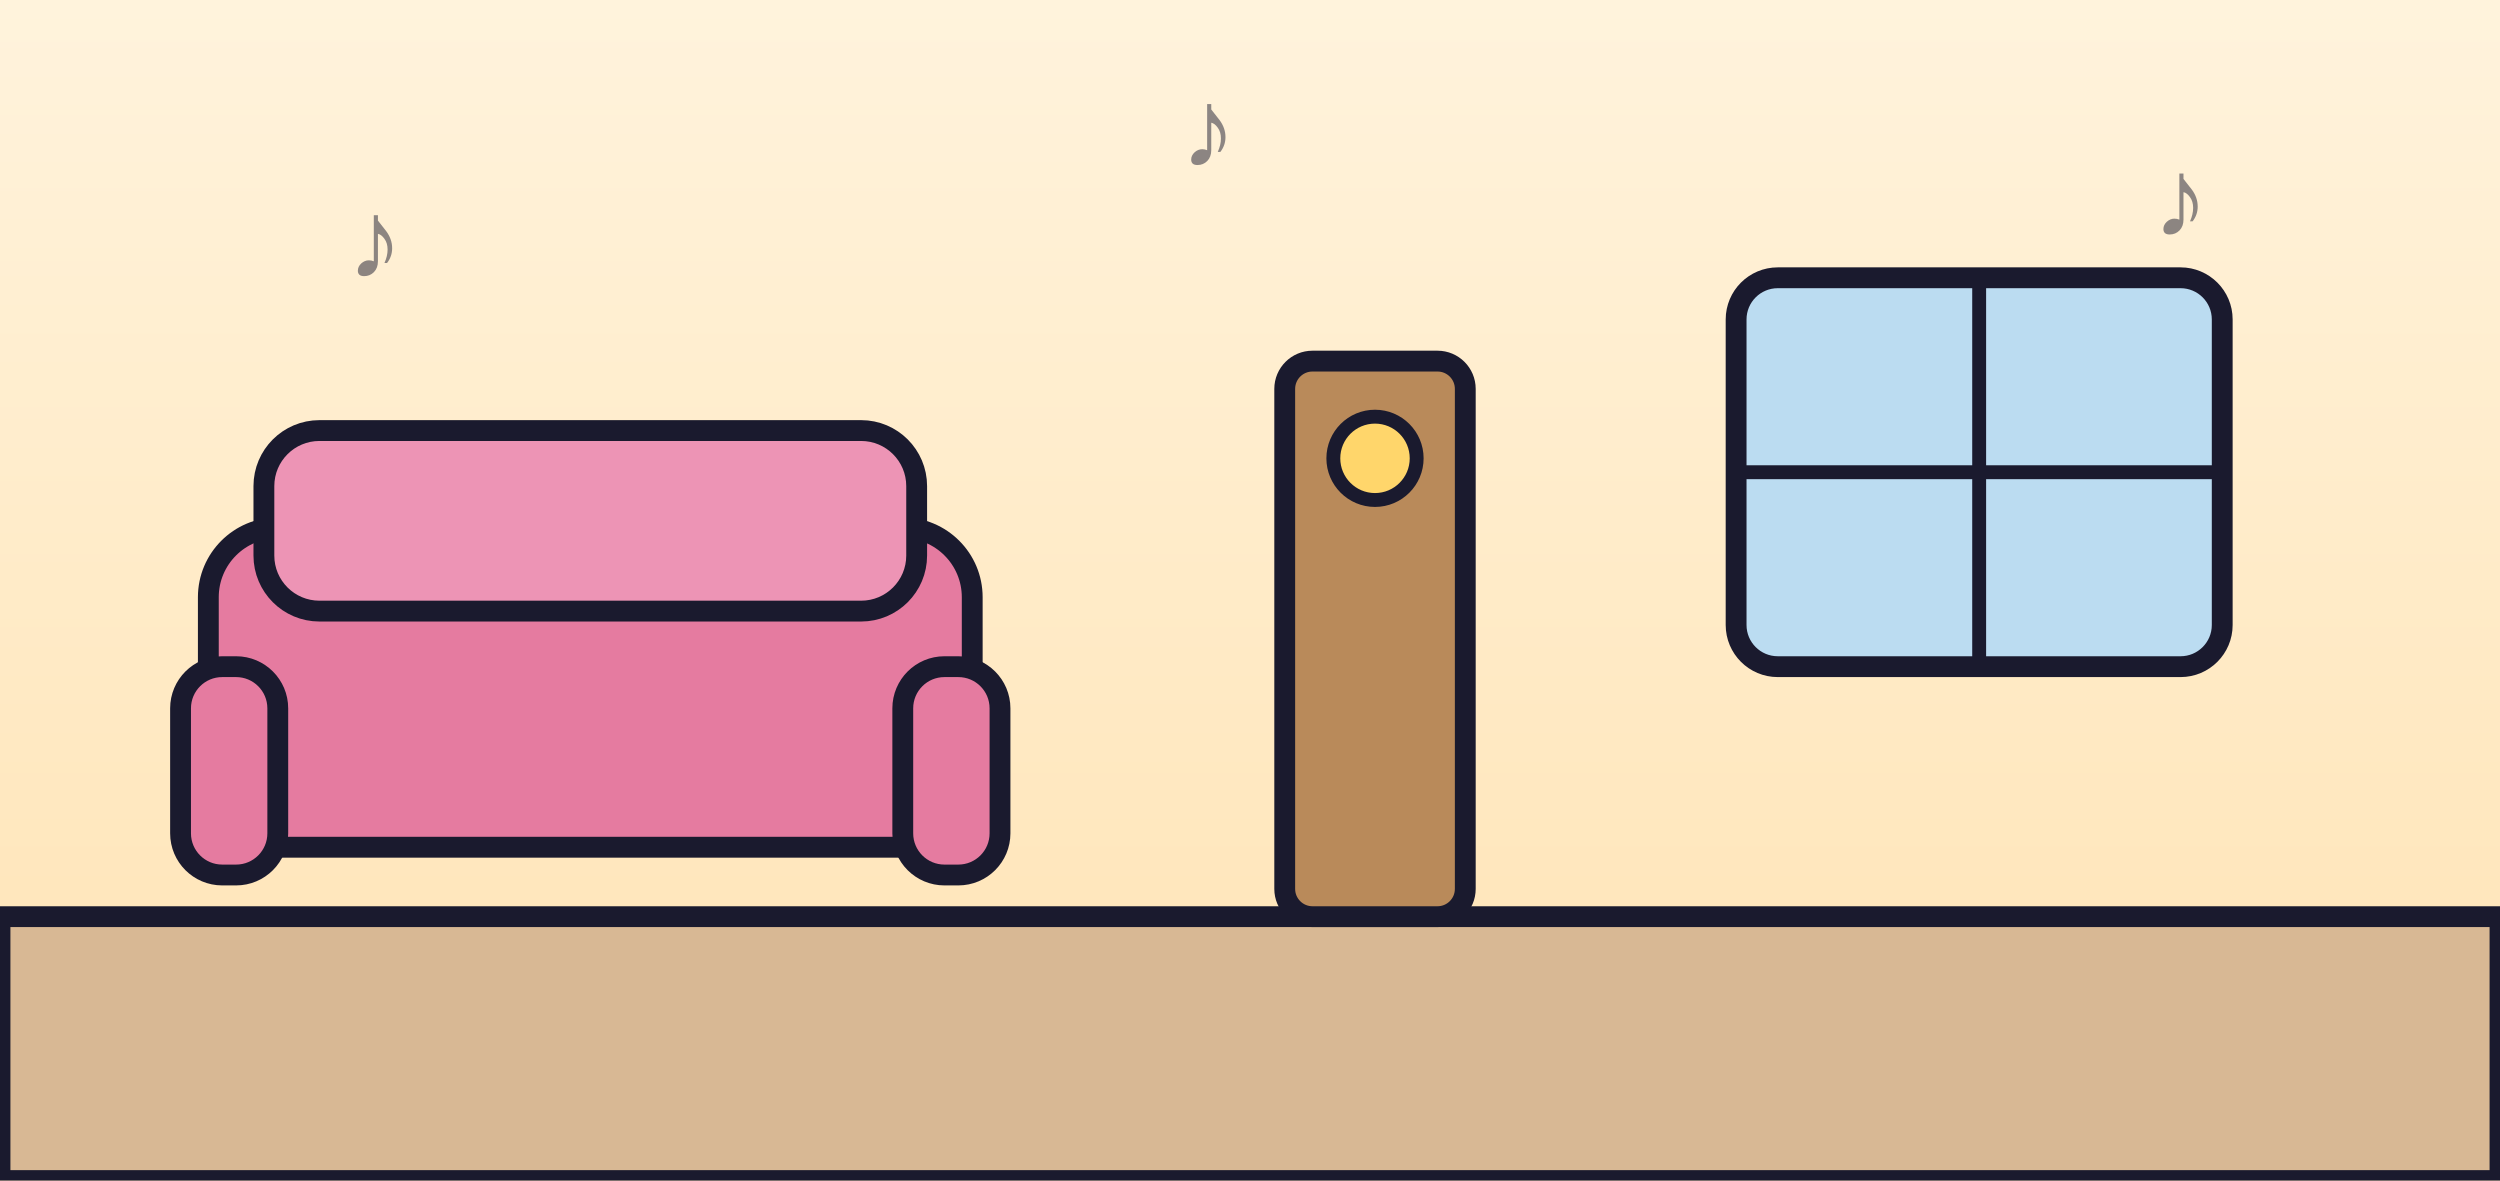
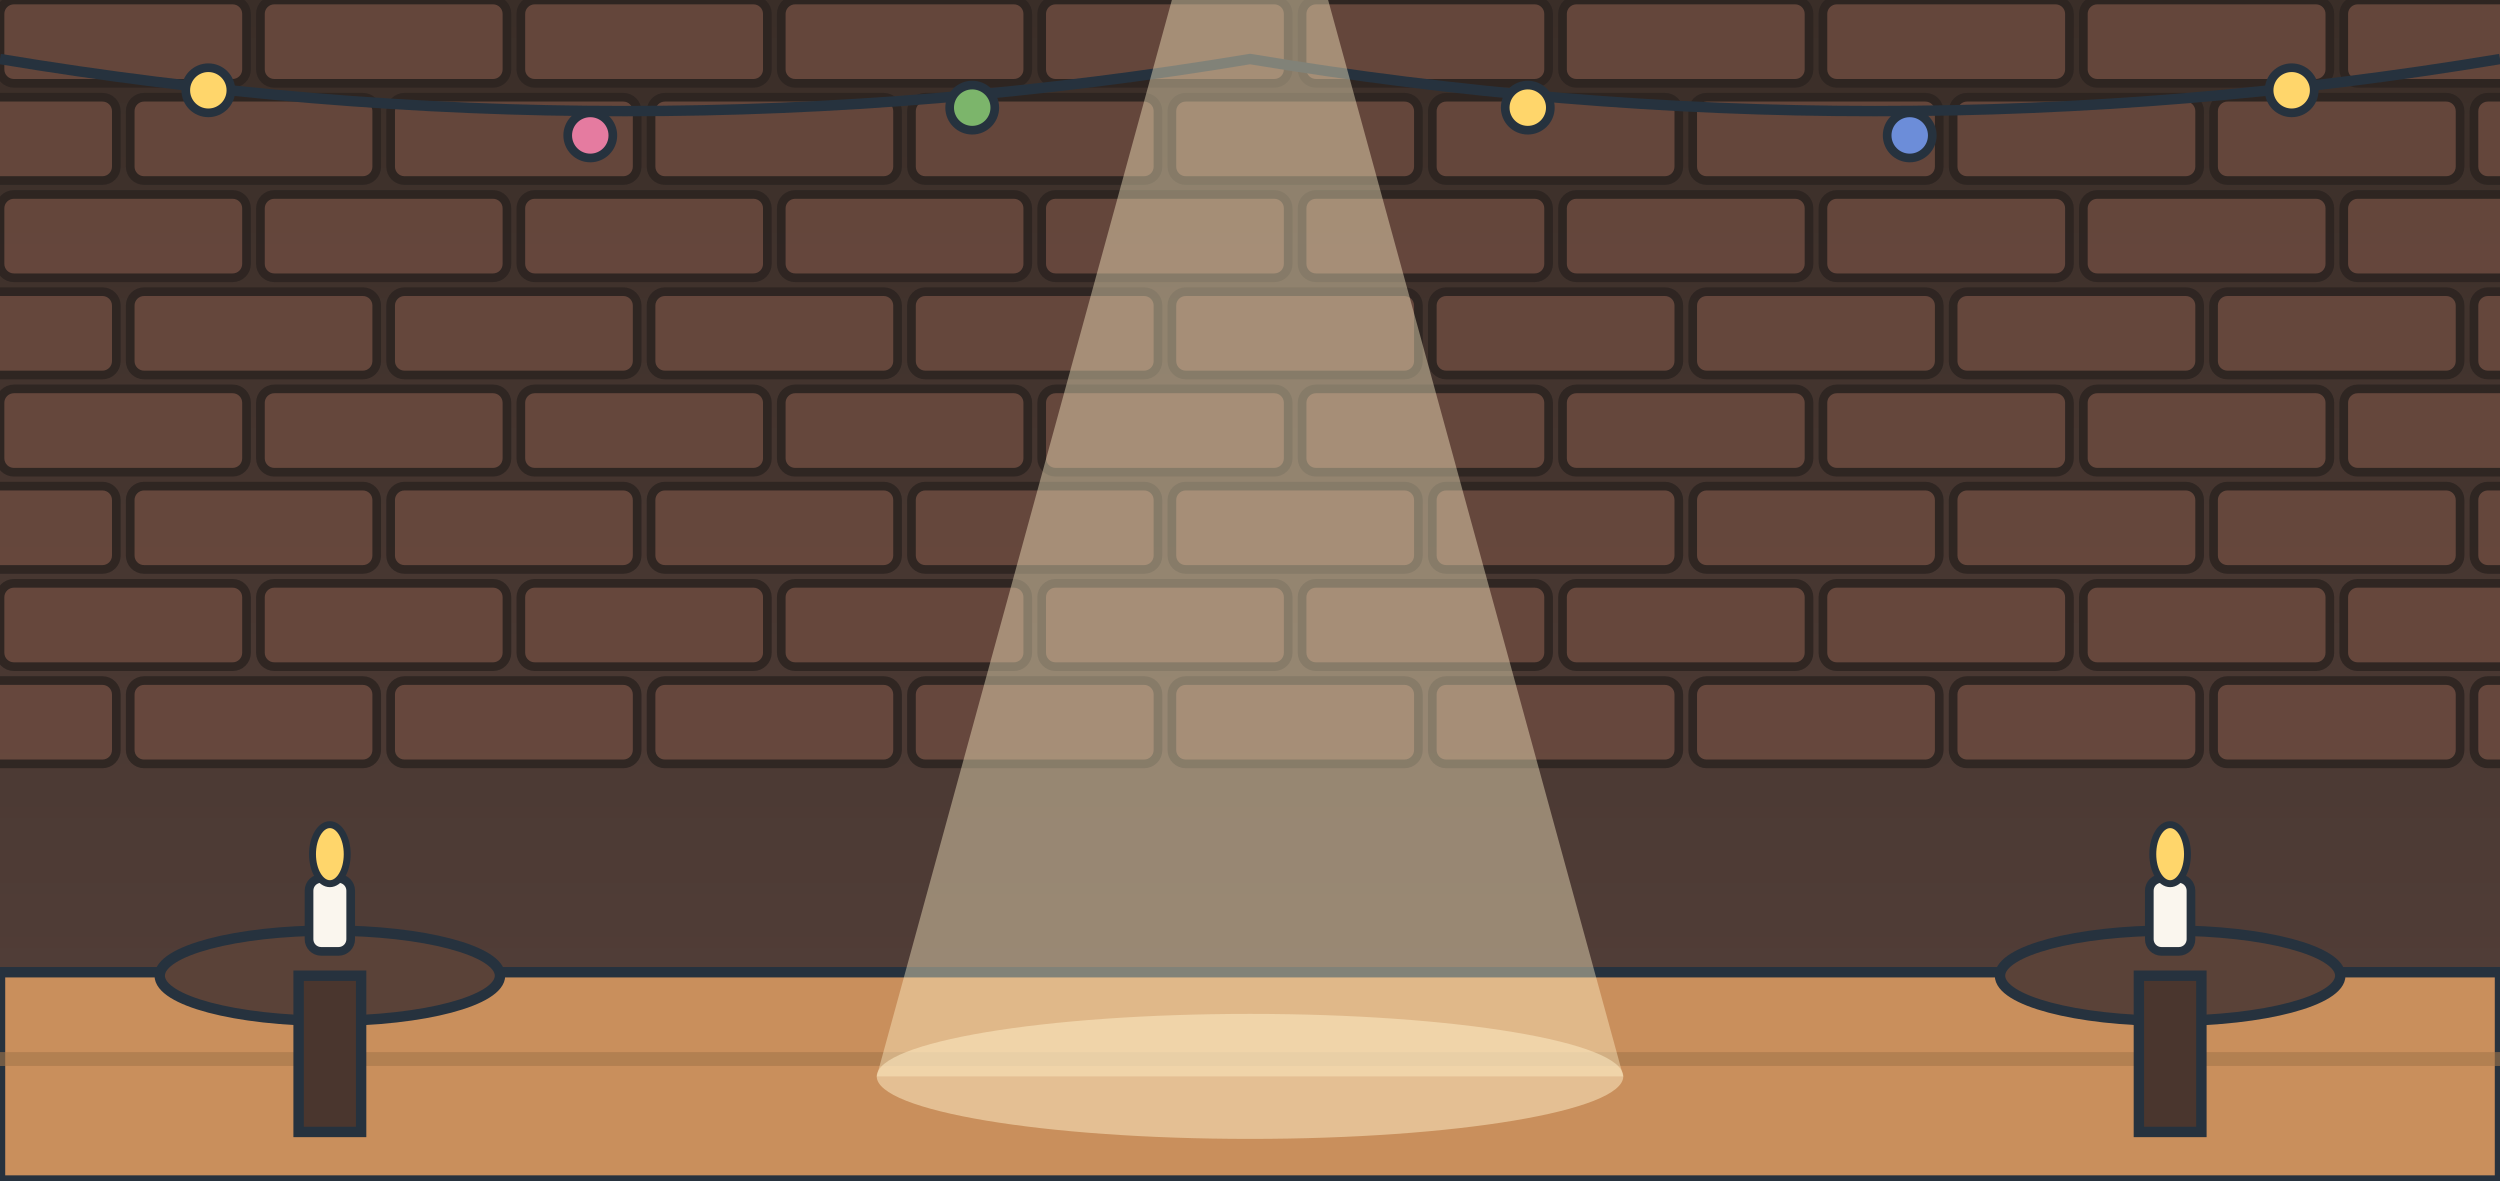
- <svg xmlns="http://www.w3.org/2000/svg" viewBox="0 0 360 170" preserveAspectRatio="xMidYMid slice">
+ <svg xmlns="http://www.w3.org/2000/svg" viewBox="0 0 1440 680">
  <defs>
-     <linearGradient id="s" x1="0" y1="0" x2="0" y2="1">
-       <stop offset="0" stop-color="#FFF3DC" />
-       <stop offset="1" stop-color="#FFE3B3" />
+     <linearGradient id="s0" x1="0" y1="0" x2="0" y2="1">
+       <stop offset="0" stop-color="#3A2E28" />
+       <stop offset="1" stop-color="#55403A" />
    </linearGradient>
  </defs>
-   <rect width="360" height="170" fill="url(#s)" />
-   <rect y="132" width="360" height="38" fill="#D8B894" stroke="#1A1A2E" stroke-width="3" />
-   <rect x="30" y="76" width="110" height="46" rx="10" fill="#E57BA0" stroke="#1A1A2E" stroke-width="3" />
-   <rect x="38" y="62" width="94" height="26" rx="8" fill="#ED94B5" stroke="#1A1A2E" stroke-width="3" />
-   <rect x="26" y="96" width="14" height="30" rx="6" fill="#E57BA0" stroke="#1A1A2E" stroke-width="3" />
-   <rect x="130" y="96" width="14" height="30" rx="6" fill="#E57BA0" stroke="#1A1A2E" stroke-width="3" />
-   <rect x="250" y="40" width="70" height="56" rx="6" fill="#BBDCF1" stroke="#1A1A2E" stroke-width="3" />
-   <line x1="285" y1="40" x2="285" y2="96" stroke="#1A1A2E" stroke-width="2" />
-   <line x1="250" y1="68" x2="320" y2="68" stroke="#1A1A2E" stroke-width="2" />
-   <rect x="185" y="52" width="26" height="80" rx="4" fill="#B98A5A" stroke="#1A1A2E" stroke-width="3" />
-   <circle cx="198" cy="66" r="6" fill="#FFD66B" stroke="#1A1A2E" stroke-width="2" />
-   <text x="50" y="40" font-size="16" fill="#1A1A2E" opacity="0.5">♪</text>
-   <text x="310" y="34" font-size="16" fill="#1A1A2E" opacity="0.5">♪</text>
-   <text x="170" y="24" font-size="16" fill="#1A1A2E" opacity="0.5">♪</text>
+   <rect width="1440" height="680" fill="url(#s0)" />
+   <rect x="0" y="0" width="142" height="48" rx="8" fill="#6B4A3E" stroke="#2b2320" stroke-width="5" opacity="0.85" />
+   <rect x="150" y="0" width="142" height="48" rx="8" fill="#6B4A3E" stroke="#2b2320" stroke-width="5" opacity="0.85" />
+   <rect x="300" y="0" width="142" height="48" rx="8" fill="#6B4A3E" stroke="#2b2320" stroke-width="5" opacity="0.85" />
+   <rect x="450" y="0" width="142" height="48" rx="8" fill="#6B4A3E" stroke="#2b2320" stroke-width="5" opacity="0.85" />
+   <rect x="600" y="0" width="142" height="48" rx="8" fill="#6B4A3E" stroke="#2b2320" stroke-width="5" opacity="0.85" />
+   <rect x="750" y="0" width="142" height="48" rx="8" fill="#6B4A3E" stroke="#2b2320" stroke-width="5" opacity="0.85" />
+   <rect x="900" y="0" width="142" height="48" rx="8" fill="#6B4A3E" stroke="#2b2320" stroke-width="5" opacity="0.85" />
+   <rect x="1050" y="0" width="142" height="48" rx="8" fill="#6B4A3E" stroke="#2b2320" stroke-width="5" opacity="0.85" />
+   <rect x="1200" y="0" width="142" height="48" rx="8" fill="#6B4A3E" stroke="#2b2320" stroke-width="5" opacity="0.85" />
+   <rect x="1350" y="0" width="142" height="48" rx="8" fill="#6B4A3E" stroke="#2b2320" stroke-width="5" opacity="0.85" />
+   <rect x="-75" y="56" width="142" height="48" rx="8" fill="#6B4A3E" stroke="#2b2320" stroke-width="5" opacity="0.85" />
+   <rect x="75" y="56" width="142" height="48" rx="8" fill="#6B4A3E" stroke="#2b2320" stroke-width="5" opacity="0.85" />
+   <rect x="225" y="56" width="142" height="48" rx="8" fill="#6B4A3E" stroke="#2b2320" stroke-width="5" opacity="0.85" />
+   <rect x="375" y="56" width="142" height="48" rx="8" fill="#6B4A3E" stroke="#2b2320" stroke-width="5" opacity="0.85" />
+   <rect x="525" y="56" width="142" height="48" rx="8" fill="#6B4A3E" stroke="#2b2320" stroke-width="5" opacity="0.85" />
+   <rect x="675" y="56" width="142" height="48" rx="8" fill="#6B4A3E" stroke="#2b2320" stroke-width="5" opacity="0.85" />
+   <rect x="825" y="56" width="142" height="48" rx="8" fill="#6B4A3E" stroke="#2b2320" stroke-width="5" opacity="0.85" />
+   <rect x="975" y="56" width="142" height="48" rx="8" fill="#6B4A3E" stroke="#2b2320" stroke-width="5" opacity="0.85" />
+   <rect x="1125" y="56" width="142" height="48" rx="8" fill="#6B4A3E" stroke="#2b2320" stroke-width="5" opacity="0.85" />
+   <rect x="1275" y="56" width="142" height="48" rx="8" fill="#6B4A3E" stroke="#2b2320" stroke-width="5" opacity="0.85" />
+   <rect x="1425" y="56" width="142" height="48" rx="8" fill="#6B4A3E" stroke="#2b2320" stroke-width="5" opacity="0.85" />
+   <rect x="0" y="112" width="142" height="48" rx="8" fill="#6B4A3E" stroke="#2b2320" stroke-width="5" opacity="0.85" />
+   <rect x="150" y="112" width="142" height="48" rx="8" fill="#6B4A3E" stroke="#2b2320" stroke-width="5" opacity="0.85" />
+   <rect x="300" y="112" width="142" height="48" rx="8" fill="#6B4A3E" stroke="#2b2320" stroke-width="5" opacity="0.85" />
+   <rect x="450" y="112" width="142" height="48" rx="8" fill="#6B4A3E" stroke="#2b2320" stroke-width="5" opacity="0.85" />
+   <rect x="600" y="112" width="142" height="48" rx="8" fill="#6B4A3E" stroke="#2b2320" stroke-width="5" opacity="0.85" />
+   <rect x="750" y="112" width="142" height="48" rx="8" fill="#6B4A3E" stroke="#2b2320" stroke-width="5" opacity="0.85" />
+   <rect x="900" y="112" width="142" height="48" rx="8" fill="#6B4A3E" stroke="#2b2320" stroke-width="5" opacity="0.85" />
+   <rect x="1050" y="112" width="142" height="48" rx="8" fill="#6B4A3E" stroke="#2b2320" stroke-width="5" opacity="0.85" />
+   <rect x="1200" y="112" width="142" height="48" rx="8" fill="#6B4A3E" stroke="#2b2320" stroke-width="5" opacity="0.85" />
+   <rect x="1350" y="112" width="142" height="48" rx="8" fill="#6B4A3E" stroke="#2b2320" stroke-width="5" opacity="0.85" />
+   <rect x="-75" y="168" width="142" height="48" rx="8" fill="#6B4A3E" stroke="#2b2320" stroke-width="5" opacity="0.85" />
+   <rect x="75" y="168" width="142" height="48" rx="8" fill="#6B4A3E" stroke="#2b2320" stroke-width="5" opacity="0.85" />
+   <rect x="225" y="168" width="142" height="48" rx="8" fill="#6B4A3E" stroke="#2b2320" stroke-width="5" opacity="0.85" />
+   <rect x="375" y="168" width="142" height="48" rx="8" fill="#6B4A3E" stroke="#2b2320" stroke-width="5" opacity="0.85" />
+   <rect x="525" y="168" width="142" height="48" rx="8" fill="#6B4A3E" stroke="#2b2320" stroke-width="5" opacity="0.85" />
+   <rect x="675" y="168" width="142" height="48" rx="8" fill="#6B4A3E" stroke="#2b2320" stroke-width="5" opacity="0.85" />
+   <rect x="825" y="168" width="142" height="48" rx="8" fill="#6B4A3E" stroke="#2b2320" stroke-width="5" opacity="0.85" />
+   <rect x="975" y="168" width="142" height="48" rx="8" fill="#6B4A3E" stroke="#2b2320" stroke-width="5" opacity="0.85" />
+   <rect x="1125" y="168" width="142" height="48" rx="8" fill="#6B4A3E" stroke="#2b2320" stroke-width="5" opacity="0.85" />
+   <rect x="1275" y="168" width="142" height="48" rx="8" fill="#6B4A3E" stroke="#2b2320" stroke-width="5" opacity="0.85" />
+   <rect x="1425" y="168" width="142" height="48" rx="8" fill="#6B4A3E" stroke="#2b2320" stroke-width="5" opacity="0.85" />
+   <rect x="0" y="224" width="142" height="48" rx="8" fill="#6B4A3E" stroke="#2b2320" stroke-width="5" opacity="0.85" />
+   <rect x="150" y="224" width="142" height="48" rx="8" fill="#6B4A3E" stroke="#2b2320" stroke-width="5" opacity="0.85" />
+   <rect x="300" y="224" width="142" height="48" rx="8" fill="#6B4A3E" stroke="#2b2320" stroke-width="5" opacity="0.85" />
+   <rect x="450" y="224" width="142" height="48" rx="8" fill="#6B4A3E" stroke="#2b2320" stroke-width="5" opacity="0.85" />
+   <rect x="600" y="224" width="142" height="48" rx="8" fill="#6B4A3E" stroke="#2b2320" stroke-width="5" opacity="0.85" />
+   <rect x="750" y="224" width="142" height="48" rx="8" fill="#6B4A3E" stroke="#2b2320" stroke-width="5" opacity="0.85" />
+   <rect x="900" y="224" width="142" height="48" rx="8" fill="#6B4A3E" stroke="#2b2320" stroke-width="5" opacity="0.85" />
+   <rect x="1050" y="224" width="142" height="48" rx="8" fill="#6B4A3E" stroke="#2b2320" stroke-width="5" opacity="0.85" />
+   <rect x="1200" y="224" width="142" height="48" rx="8" fill="#6B4A3E" stroke="#2b2320" stroke-width="5" opacity="0.85" />
+   <rect x="1350" y="224" width="142" height="48" rx="8" fill="#6B4A3E" stroke="#2b2320" stroke-width="5" opacity="0.85" />
+   <rect x="-75" y="280" width="142" height="48" rx="8" fill="#6B4A3E" stroke="#2b2320" stroke-width="5" opacity="0.85" />
+   <rect x="75" y="280" width="142" height="48" rx="8" fill="#6B4A3E" stroke="#2b2320" stroke-width="5" opacity="0.85" />
+   <rect x="225" y="280" width="142" height="48" rx="8" fill="#6B4A3E" stroke="#2b2320" stroke-width="5" opacity="0.85" />
+   <rect x="375" y="280" width="142" height="48" rx="8" fill="#6B4A3E" stroke="#2b2320" stroke-width="5" opacity="0.85" />
+   <rect x="525" y="280" width="142" height="48" rx="8" fill="#6B4A3E" stroke="#2b2320" stroke-width="5" opacity="0.85" />
+   <rect x="675" y="280" width="142" height="48" rx="8" fill="#6B4A3E" stroke="#2b2320" stroke-width="5" opacity="0.85" />
+   <rect x="825" y="280" width="142" height="48" rx="8" fill="#6B4A3E" stroke="#2b2320" stroke-width="5" opacity="0.85" />
+   <rect x="975" y="280" width="142" height="48" rx="8" fill="#6B4A3E" stroke="#2b2320" stroke-width="5" opacity="0.85" />
+   <rect x="1125" y="280" width="142" height="48" rx="8" fill="#6B4A3E" stroke="#2b2320" stroke-width="5" opacity="0.85" />
+   <rect x="1275" y="280" width="142" height="48" rx="8" fill="#6B4A3E" stroke="#2b2320" stroke-width="5" opacity="0.85" />
+   <rect x="1425" y="280" width="142" height="48" rx="8" fill="#6B4A3E" stroke="#2b2320" stroke-width="5" opacity="0.85" />
+   <rect x="0" y="336" width="142" height="48" rx="8" fill="#6B4A3E" stroke="#2b2320" stroke-width="5" opacity="0.85" />
+   <rect x="150" y="336" width="142" height="48" rx="8" fill="#6B4A3E" stroke="#2b2320" stroke-width="5" opacity="0.85" />
+   <rect x="300" y="336" width="142" height="48" rx="8" fill="#6B4A3E" stroke="#2b2320" stroke-width="5" opacity="0.85" />
+   <rect x="450" y="336" width="142" height="48" rx="8" fill="#6B4A3E" stroke="#2b2320" stroke-width="5" opacity="0.85" />
+   <rect x="600" y="336" width="142" height="48" rx="8" fill="#6B4A3E" stroke="#2b2320" stroke-width="5" opacity="0.85" />
+   <rect x="750" y="336" width="142" height="48" rx="8" fill="#6B4A3E" stroke="#2b2320" stroke-width="5" opacity="0.85" />
+   <rect x="900" y="336" width="142" height="48" rx="8" fill="#6B4A3E" stroke="#2b2320" stroke-width="5" opacity="0.85" />
+   <rect x="1050" y="336" width="142" height="48" rx="8" fill="#6B4A3E" stroke="#2b2320" stroke-width="5" opacity="0.85" />
+   <rect x="1200" y="336" width="142" height="48" rx="8" fill="#6B4A3E" stroke="#2b2320" stroke-width="5" opacity="0.85" />
+   <rect x="1350" y="336" width="142" height="48" rx="8" fill="#6B4A3E" stroke="#2b2320" stroke-width="5" opacity="0.85" />
+   <rect x="-75" y="392" width="142" height="48" rx="8" fill="#6B4A3E" stroke="#2b2320" stroke-width="5" opacity="0.85" />
+   <rect x="75" y="392" width="142" height="48" rx="8" fill="#6B4A3E" stroke="#2b2320" stroke-width="5" opacity="0.85" />
+   <rect x="225" y="392" width="142" height="48" rx="8" fill="#6B4A3E" stroke="#2b2320" stroke-width="5" opacity="0.85" />
+   <rect x="375" y="392" width="142" height="48" rx="8" fill="#6B4A3E" stroke="#2b2320" stroke-width="5" opacity="0.85" />
+   <rect x="525" y="392" width="142" height="48" rx="8" fill="#6B4A3E" stroke="#2b2320" stroke-width="5" opacity="0.85" />
+   <rect x="675" y="392" width="142" height="48" rx="8" fill="#6B4A3E" stroke="#2b2320" stroke-width="5" opacity="0.85" />
+   <rect x="825" y="392" width="142" height="48" rx="8" fill="#6B4A3E" stroke="#2b2320" stroke-width="5" opacity="0.85" />
+   <rect x="975" y="392" width="142" height="48" rx="8" fill="#6B4A3E" stroke="#2b2320" stroke-width="5" opacity="0.85" />
+   <rect x="1125" y="392" width="142" height="48" rx="8" fill="#6B4A3E" stroke="#2b2320" stroke-width="5" opacity="0.85" />
+   <rect x="1275" y="392" width="142" height="48" rx="8" fill="#6B4A3E" stroke="#2b2320" stroke-width="5" opacity="0.85" />
+   <rect x="1425" y="392" width="142" height="48" rx="8" fill="#6B4A3E" stroke="#2b2320" stroke-width="5" opacity="0.85" />
+   <path d="M0 34 Q360 94 720 34 Q1080 94 1440 34" fill="none" stroke="#26323E" stroke-width="6" />
+   <circle cx="120" cy="52" r="13" fill="#FFD66B" stroke="#26323E" stroke-width="5" />
+   <circle cx="340" cy="78" r="13" fill="#E57BA0" stroke="#26323E" stroke-width="5" />
+   <circle cx="560" cy="62" r="13" fill="#7CB56B" stroke="#26323E" stroke-width="5" />
+   <circle cx="880" cy="62" r="13" fill="#FFD66B" stroke="#26323E" stroke-width="5" />
+   <circle cx="1100" cy="78" r="13" fill="#6C8DD9" stroke="#26323E" stroke-width="5" />
+   <circle cx="1320" cy="52" r="13" fill="#FFD66B" stroke="#26323E" stroke-width="5" />
+   <rect x="0" y="560" width="1440" height="120" fill="#C98F5C" stroke="#26323E" stroke-width="6" />
+   <rect x="0" y="606" width="1440" height="8" fill="#A4764A" opacity="0.6" />
+   <polygon points="675,0 765,0 935,620 505,620" fill="#FFF0C9" opacity="0.42" />
+   <ellipse cx="720" cy="620" rx="215" ry="36" fill="#FFF0C9" opacity="0.5" />
+   <ellipse cx="190" cy="562" rx="98" ry="26" fill="#5A4238" stroke="#26323E" stroke-width="6" />
+   <rect x="172" y="562" width="36" height="90" fill="#4A362E" stroke="#26323E" stroke-width="6" />
+   <rect x="178" y="506" width="24" height="42" rx="7" fill="#FAF6EE" stroke="#26323E" stroke-width="5" />
+   <ellipse cx="190" cy="492" rx="10" ry="17" fill="#FFD66B" stroke="#26323E" stroke-width="4" />
+   <ellipse cx="1250" cy="562" rx="98" ry="26" fill="#5A4238" stroke="#26323E" stroke-width="6" />
+   <rect x="1232" y="562" width="36" height="90" fill="#4A362E" stroke="#26323E" stroke-width="6" />
+   <rect x="1238" y="506" width="24" height="42" rx="7" fill="#FAF6EE" stroke="#26323E" stroke-width="5" />
+   <ellipse cx="1250" cy="492" rx="10" ry="17" fill="#FFD66B" stroke="#26323E" stroke-width="4" />
</svg>
